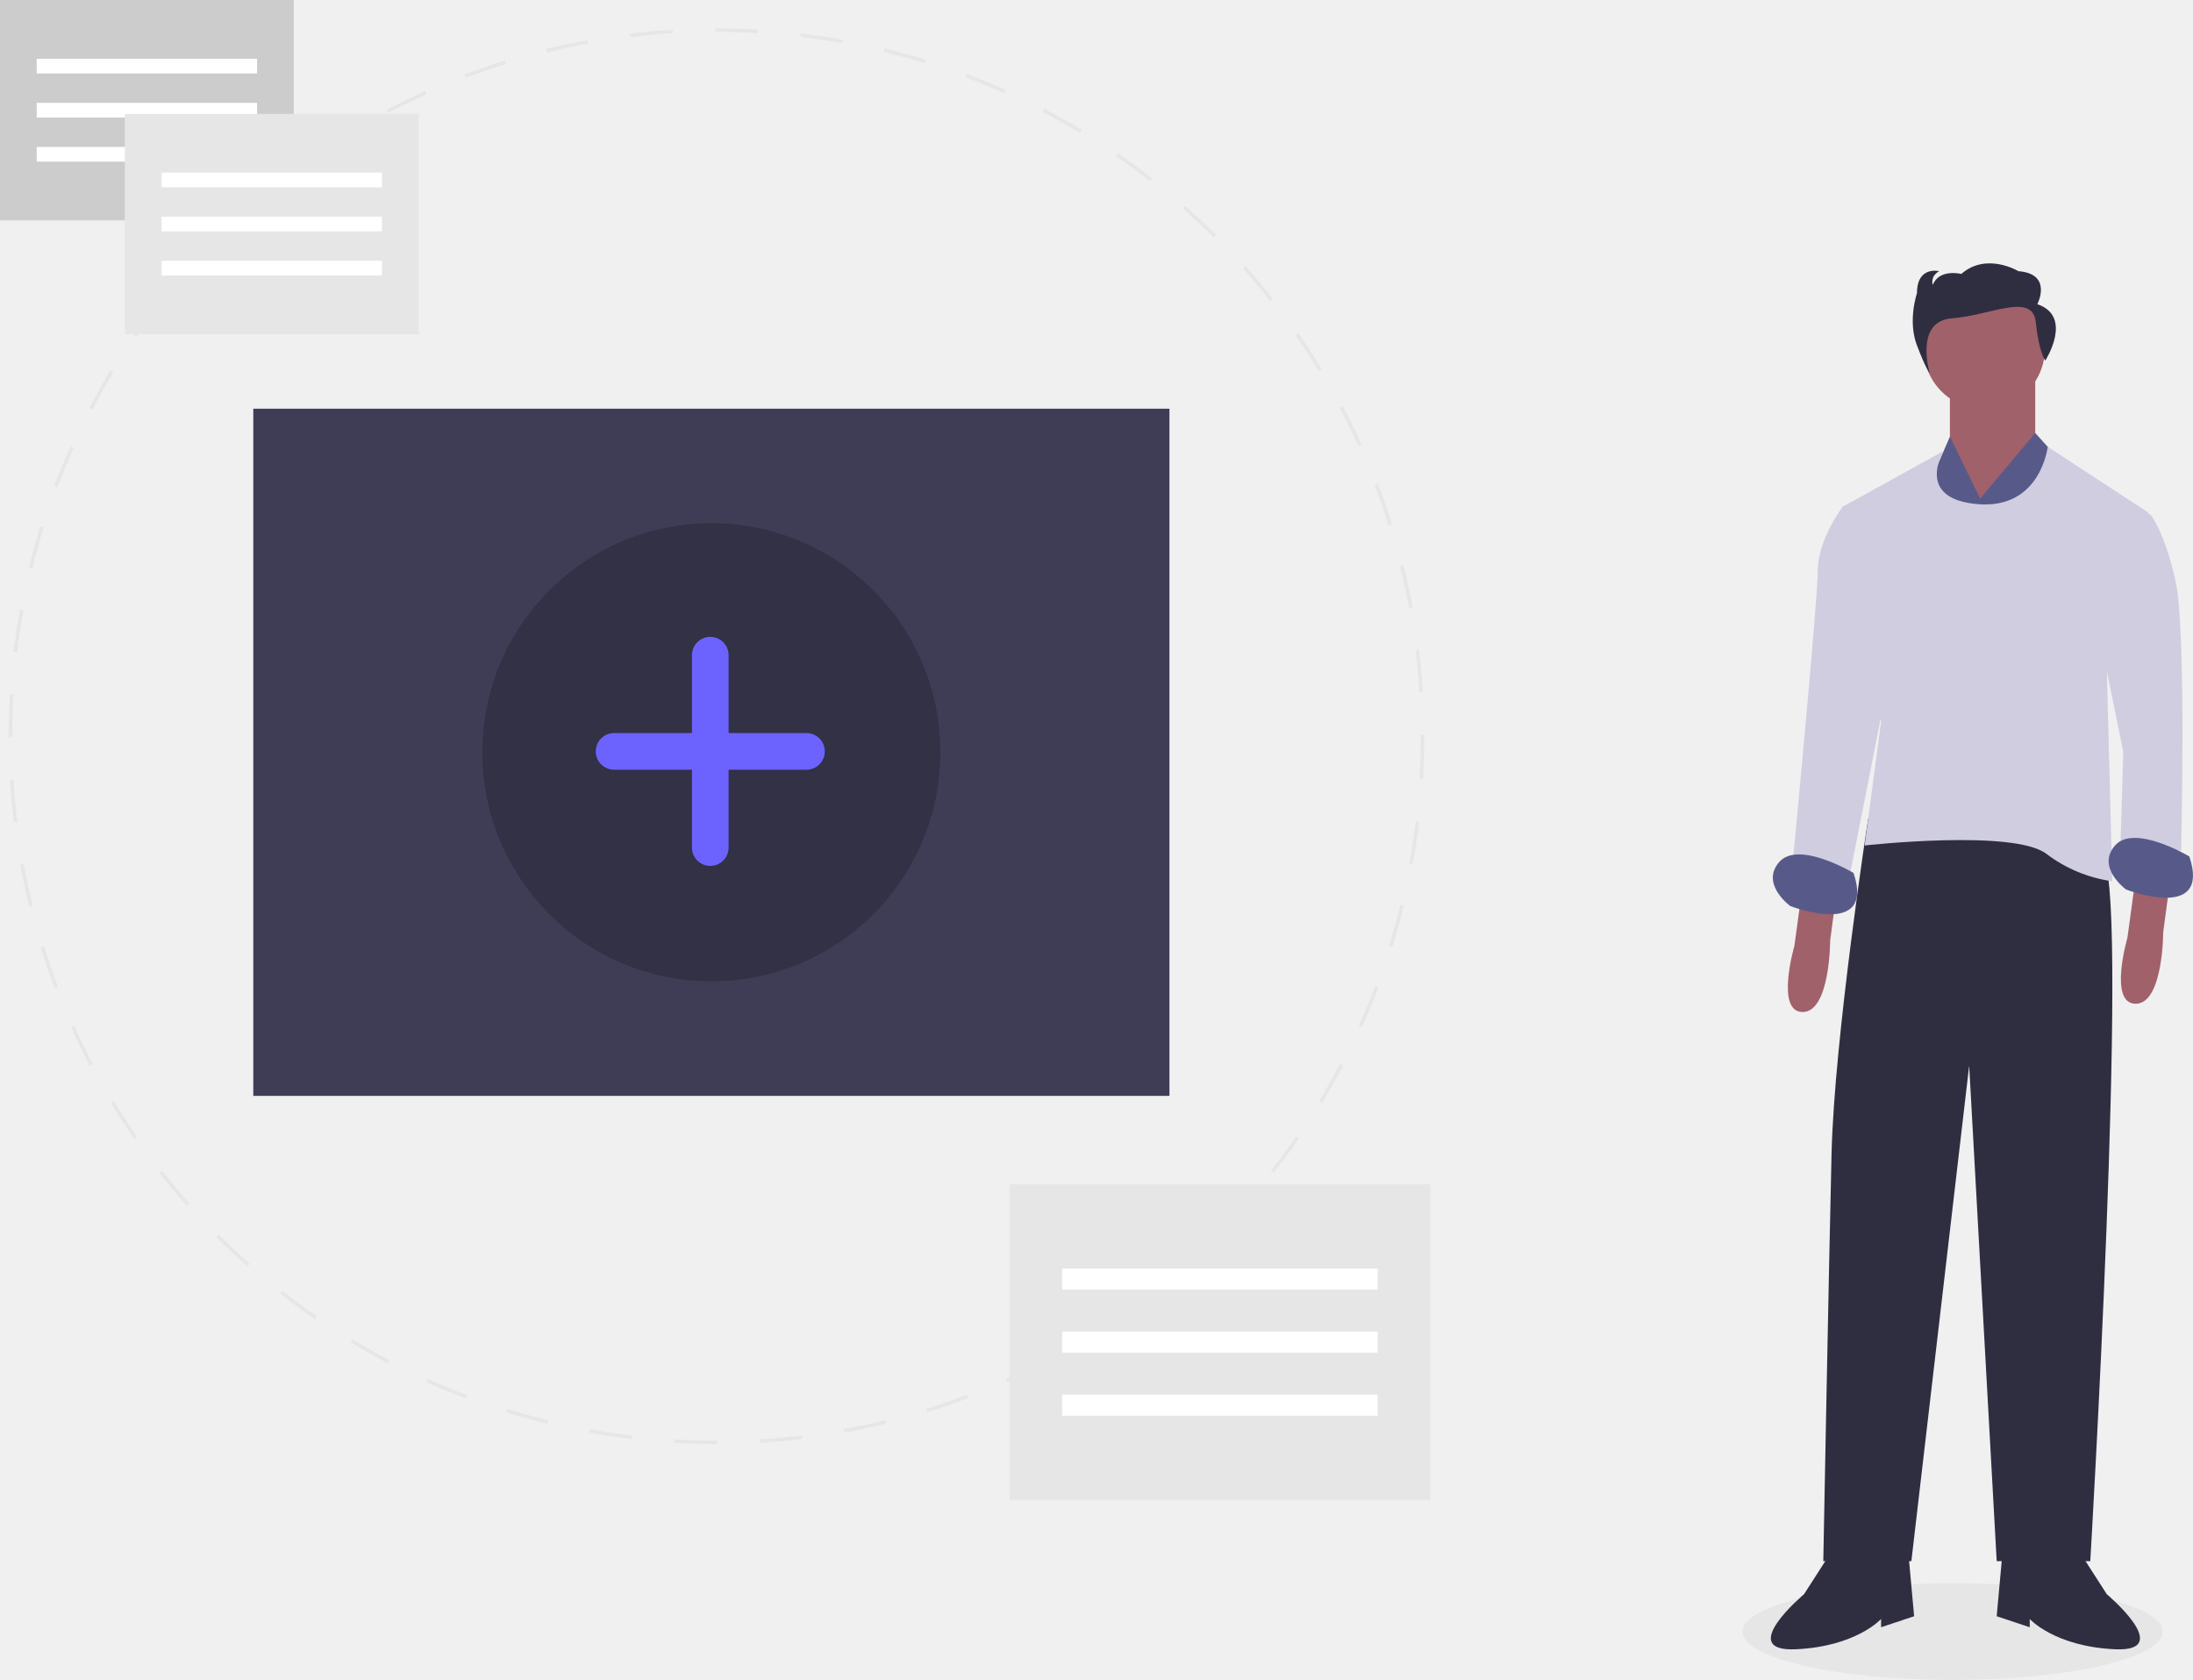
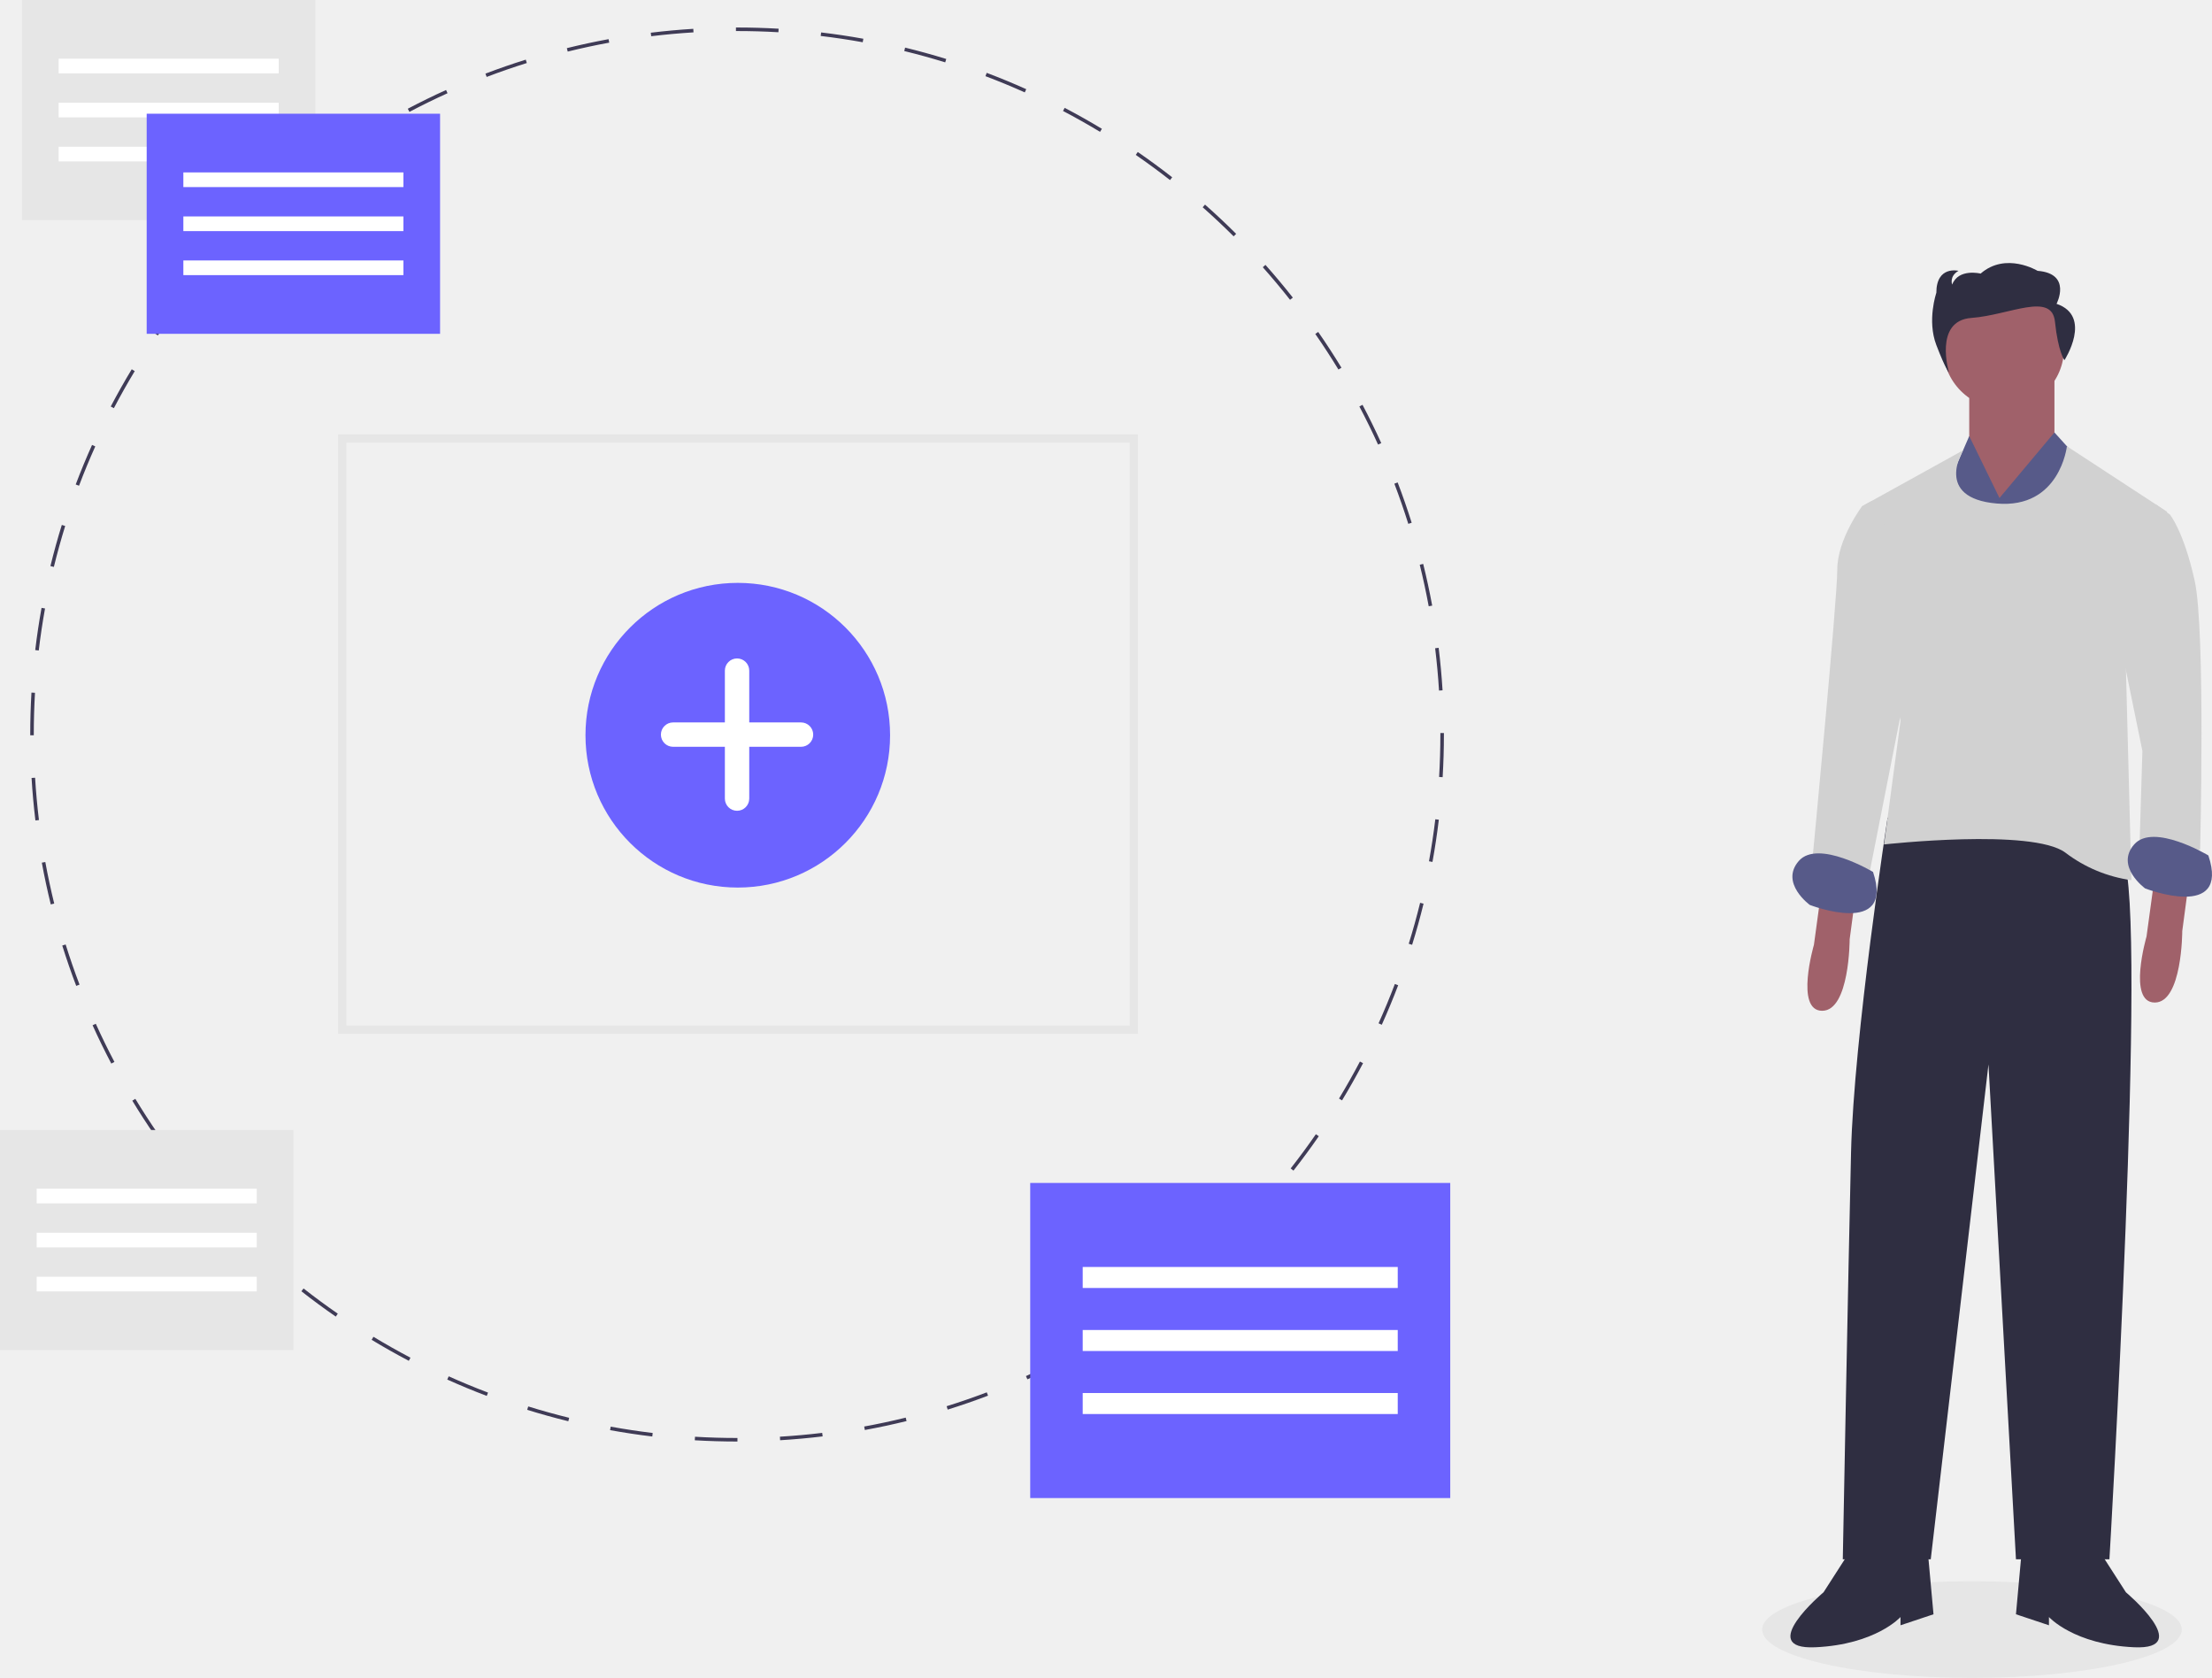
- <svg xmlns="http://www.w3.org/2000/svg" id="b29e554b-093d-48c4-b1ea-ffb6ead99508" data-name="Layer 1" width="796.739" height="610.283" viewBox="0 0 796.739 610.283">
-   <ellipse cx="709.42" cy="592.7" rx="76.325" ry="17.583" fill="#e6e6e6" />
-   <polygon points="708.42 143.137 708.42 166.137 720.42 196.137 739.42 162.137 739.42 136.137 708.42 143.137" fill="#a0616a" />
-   <path d="M856.55,466.495l-3,22s-7,24,3,24,10-26,10-26l2-15Z" transform="translate(-201.6305 -144.8583)" fill="#a0616a" />
-   <path d="M977.55,463.495l-3,22s-7,24,3,24,10-26,10-26l2-15Z" transform="translate(-201.6305 -144.8583)" fill="#a0616a" />
-   <path d="M885.05,440.995l-4.706,1.295s-12.294,79.705-13.294,121.705-3,148-3,148h32l21-180,10,180h34s14-236,5-255S885.05,440.995,885.05,440.995Z" transform="translate(-201.6305 -144.8583)" fill="#2f2e41" />
-   <path d="M866.05,709.995l-9,14s-25,21-3,20,31-11,31-11v3l12-4-2-22Z" transform="translate(-201.6305 -144.8583)" fill="#2f2e41" />
-   <path d="M958.05,709.995l9,14s25,21,3,20-31-11-31-11v3l-12-4,2-22Z" transform="translate(-201.6305 -144.8583)" fill="#2f2e41" />
-   <circle cx="720.92" cy="126.637" r="22" fill="#a0616a" />
-   <polygon points="719.42 181.137 708.42 158.613 703.42 170.137 701.42 269.137 747.42 166.137 739.42 157.29 719.42 181.137" fill="#575a89" />
-   <path d="M982.05,330.995l-36.464-23.83s-2.536,22.83-25.536,20.83-12.248-19.342-12.248-19.342l-36.752,20.342,14,78-6,45s54-6,66,3a51.277,51.277,0,0,0,24,10l-2-77Z" transform="translate(-201.6305 -144.8583)" fill="#d0cde1" />
-   <path d="M971.05,334.995l6.918-6.668,5.082,3.668s5,6,9,24,2,98,2,98l-22-3,1-33-9-44Z" transform="translate(-201.6305 -144.8583)" fill="#d0cde1" />
-   <path d="M878.05,327.995l-3.778-.784-3.222,1.784s-9,12-9,23-9,105-9,105l20,9,14-71Z" transform="translate(-201.6305 -144.8583)" fill="#d0cde1" />
-   <path d="M997.05,455.995s-20-12-27-4,4,16,4,16S1005.05,479.995,997.05,455.995Z" transform="translate(-201.6305 -144.8583)" fill="#575a89" />
-   <path d="M875.05,461.995s-20-12-27-4,4,16,4,16S883.05,485.995,875.05,461.995Z" transform="translate(-201.6305 -144.8583)" fill="#575a89" />
-   <path d="M941.817,255.364s5.754-11-6.905-12c0,0-11.508-7-20.715,1,0,0-8.056-2-10.358,4,0,0-1.151-3,2.302-5,0,0-8.056-2-8.056,8,0,0-3.453,10,0,19s4.603,10,4.603,10-5.674-18.869,8.137-19.869,29.266-9.631,30.417,1.369,3.453,14,3.453,14S955.052,259.864,941.817,255.364Z" transform="translate(-201.6305 -144.8583)" fill="#2f2e41" />
-   <path d="M462.071,669.478h-.137c-5.113,0-10.289-.152-15.382-.453l.076-1.286c5.069.3,10.219.451,15.307.451h.137Zm15.524-.47-.077-1.286c5.123-.307,10.3-.774,15.387-1.388l.155,1.279C487.947,668.231,482.744,668.7,477.595,669.009Zm-46.51-1.362c-5.12-.612-10.287-1.388-15.356-2.307l.23-1.269c5.043.914,10.184,1.687,15.279,2.297Zm77.328-2.358-.232-1.269c5.046-.92,10.129-2.009,15.107-3.234l.308,1.251C518.593,663.269,513.485,664.363,508.413,665.289Zm-107.872-3.186c-5.007-1.226-10.042-2.623-14.964-4.151l.383-1.231c4.897,1.521,9.907,2.91,14.889,4.131Zm138.015-4.235-.384-1.231c4.89-1.524,9.803-3.221,14.604-5.045l.458,1.206C548.408,654.63,543.47,656.337,538.556,657.869Zm-167.691-4.981c-4.822-1.826-9.657-3.828-14.371-5.949l.529-1.176c4.69,2.111,9.501,4.102,14.299,5.919Zm196.688-6.032-.53-1.176c4.668-2.105,9.334-4.382,13.868-6.767l.6,1.14C576.934,642.451,572.245,644.74,567.553,646.856Zm-225.038-6.729c-4.572-2.4-9.126-4.972-13.537-7.643l.667-1.103c4.389,2.657,8.92,5.216,13.469,7.606Zm252.48-7.707-.667-1.103c4.384-2.656,8.745-5.481,12.959-8.395l.733,1.06C603.786,626.91,599.404,629.749,594.996,632.419Zm-279.064-8.38c-4.246-2.934-8.456-6.035-12.513-9.214l.796-1.015c4.036,3.165,8.225,6.249,12.45,9.169Zm304.584-9.266-.796-1.015c4.046-3.175,8.037-6.504,11.863-9.896l.856.964C628.594,608.236,624.582,611.582,620.516,614.773Zm-329.03-9.895c-3.861-3.42-7.667-7.001-11.312-10.644l.911-.911c3.627,3.624,7.414,7.188,11.255,10.591Zm352.258-10.696-.911-.911c3.632-3.632,7.198-7.417,10.598-11.251l.964.856C650.978,586.729,647.395,590.533,643.744,594.182ZM269.524,582.934c-3.424-3.859-6.772-7.869-9.951-11.918l1.013-.796c3.164,4.028,6.495,8.018,9.902,11.858Zm394.825-11.984-1.015-.796c3.175-4.047,6.261-8.235,9.174-12.445l1.06.733C670.642,562.674,667.54,566.883,664.349,570.95Zm-413.992-12.424c-2.935-4.24-5.777-8.62-8.444-13.018l1.102-.67c2.655,4.378,5.482,8.736,8.402,12.955Zm431.664-13.129-1.103-.667c2.662-4.393,5.223-8.923,7.612-13.465l1.14.599C687.27,536.43,684.696,540.983,682.021,545.397Zm-447.751-13.391c-2.4-4.557-4.691-9.246-6.809-13.935l1.174-.531c2.108,4.666,4.387,9.331,6.775,13.864Zm462.219-14.115-1.176-.529c2.116-4.696,4.11-9.506,5.926-14.297l1.206.458C700.619,508.338,698.615,513.173,696.489,517.892ZM221.51,503.755c-1.834-4.82-3.543-9.757-5.079-14.675l1.23-.385c1.529,4.893,3.229,9.806,5.053,14.602ZM707.52,488.814l-1.231-.383c1.524-4.898,2.917-9.907,4.139-14.886l1.251.307C710.45,478.857,709.051,483.891,707.52,488.814ZM212.255,474.122c-1.234-4.999-2.33-10.107-3.259-15.183l1.268-.232c.925,5.05,2.016,10.132,3.243,15.105Zm502.668-15.456-1.269-.232c.916-5.043,1.692-10.182,2.305-15.276l1.279.154C716.623,448.43,715.844,453.596,714.923,458.665ZM206.663,443.588c-.619-5.112-1.091-10.314-1.403-15.464l1.286-.078c.31,5.123.78,10.301,1.397,15.386Zm511.962-15.742-1.286-.076c.303-5.114.458-10.309.458-15.444v-.545h1.289v.545C719.086,417.486,718.931,422.707,718.625,427.846ZM206.07,412.599h-1.289v-.273c0-5.071.149-10.2.444-15.246l1.286.076c-.293,5.021-.442,10.125-.442,15.171ZM717.306,396.336c-.316-5.13-.792-10.306-1.412-15.385l1.279-.156c.624,5.105,1.101,10.307,1.42,15.462Zm-509.429-14.57-1.28-.152c.61-5.12,1.383-10.287,2.3-15.357l1.269.229C209.253,371.531,208.483,376.671,207.877,381.766Zm505.678-16.086c-.933-5.057-2.029-10.139-3.26-15.103l1.251-.31c1.237,4.99,2.339,10.097,3.277,15.179Zm-500.179-14.308-1.252-.306c1.223-5.005,2.617-10.04,4.144-14.966l1.231.381C215.979,341.382,214.592,346.392,213.376,351.371ZM706.124,335.699c-1.533-4.894-3.239-9.805-5.068-14.596l1.203-.459c1.839,4.815,3.554,9.751,5.096,14.67ZM222.531,321.841l-1.206-.456c1.825-4.824,3.824-9.66,5.942-14.375l1.176.529C226.335,312.23,224.346,317.042,222.531,321.841ZM695.121,306.865c-2.112-4.664-4.397-9.326-6.791-13.857l1.14-.602c2.406,4.553,4.702,9.239,6.824,13.927ZM235.21,293.628l-1.142-.599c2.392-4.561,4.961-9.117,7.636-13.541l1.103.667C240.147,284.557,237.591,289.09,235.21,293.628Zm445.503-14.045c-2.66-4.372-5.492-8.728-8.417-12.945l1.06-.735c2.941,4.239,5.785,8.616,8.458,13.011ZM251.203,267.168l-1.061-.733c2.926-4.239,6.024-8.45,9.207-12.517l1.015.794C257.197,258.76,254.114,262.95,251.203,267.168ZM663.113,254.218c-3.176-4.032-6.512-8.018-9.915-11.848l.964-.856c3.42,3.847,6.772,7.853,9.963,11.907ZM270.256,242.836l-.965-.855c3.416-3.86,6.996-7.668,10.637-11.316l.913.91C277.216,235.206,273.655,238.994,270.256,242.836Zm372.334-11.698c-3.642-3.628-7.432-7.188-11.267-10.579l.853-.965c3.854,3.408,7.665,6.985,11.323,10.632ZM292.079,220.97l-.856-.964c3.847-3.418,7.855-6.768,11.912-9.958l.797,1.013C299.895,214.235,295.908,217.569,292.079,220.97Zm327.361-10.296c-4.039-3.16-8.231-6.24-12.461-9.155l.733-1.061c4.25,2.929,8.463,6.025,12.521,9.202Zm-303.085-8.788-.734-1.06c4.236-2.935,8.614-5.779,13.016-8.451l.669,1.101C324.927,196.135,320.57,198.965,316.355,201.886Zm277.633-8.755c-4.399-2.656-8.934-5.209-13.476-7.59l.598-1.142c4.566,2.393,9.123,4.959,13.545,7.628Zm-251.253-7.264-.602-1.14c4.555-2.402,9.242-4.696,13.931-6.817l.531,1.174C351.93,181.193,347.267,183.476,342.735,185.866Zm223.861-7.087c-4.691-2.105-9.504-4.091-14.305-5.904l.456-1.206c4.825,1.822,9.662,3.818,14.377,5.934ZM370.837,173.155l-.459-1.205c4.822-1.837,9.759-3.548,14.674-5.086l.385,1.23C380.546,169.624,375.634,171.327,370.837,173.155ZM537.648,167.851c-4.902-1.516-9.912-2.901-14.893-4.115l.306-1.252c5.005,1.22,10.041,2.612,14.968,4.136Zm-137.333-3.92-.31-1.251c5.006-1.238,10.114-2.337,15.181-3.267l.233,1.268C410.377,161.605,405.296,162.699,400.315,163.931Zm107.326-3.396c-5.038-.909-10.179-1.677-15.281-2.281l.151-1.28c5.128.607,10.295,1.378,15.359,2.292Zm-76.949-2.183-.156-1.28c5.109-.622,10.311-1.097,15.463-1.412l.078,1.286C440.952,157.259,435.775,157.732,430.692,158.351Zm46.278-1.454c-4.978-.288-10.036-.434-15.036-.434h-.41v-1.289h.41c5.024,0,10.109.147,15.11.437Z" transform="translate(-201.6305 -144.8583)" fill="#e6e6e6" />
-   <rect x="366.796" y="430.256" width="152.813" height="114.61" fill="#e6e6e6" />
-   <rect x="385.897" y="460.818" width="114.61" height="7.641" fill="#fff" />
-   <rect x="385.897" y="483.74" width="114.61" height="7.641" fill="#fff" />
-   <rect x="385.897" y="506.662" width="114.61" height="7.641" fill="#fff" />
-   <rect width="106.739" height="80.054" fill="#ccc" />
-   <rect x="13.342" y="21.348" width="80.054" height="5.337" fill="#fff" />
-   <rect x="13.342" y="37.358" width="80.054" height="5.337" fill="#fff" />
-   <rect x="13.342" y="53.369" width="80.054" height="5.337" fill="#fff" />
-   <rect x="45.364" y="41.361" width="106.739" height="80.054" fill="#e6e6e6" />
-   <rect x="58.706" y="62.709" width="80.054" height="5.337" fill="#fff" />
-   <rect x="58.706" y="78.72" width="80.054" height="5.337" fill="#fff" />
-   <rect x="58.706" y="94.73" width="80.054" height="5.337" fill="#fff" />
-   <rect x="92.023" y="148.472" width="332.844" height="249.633" fill="#3f3d56" />
-   <circle cx="258.444" cy="273.289" r="83.211" opacity="0.2" />
-   <path d="M494.629,411.16H466.338V382.868a6.657,6.657,0,0,0-6.657-6.657h0a6.657,6.657,0,0,0-6.657,6.657V411.16H424.732a6.657,6.657,0,0,0-6.657,6.657v0a6.657,6.657,0,0,0,6.657,6.657h28.292v28.292a6.657,6.657,0,0,0,6.657,6.657h0a6.657,6.657,0,0,0,6.657-6.657V424.474h28.292a6.657,6.657,0,0,0,6.657-6.657v0A6.657,6.657,0,0,0,494.629,411.16Z" transform="translate(-201.6305 -144.8583)" fill="#6c63ff" />
+ <svg xmlns="http://www.w3.org/2000/svg" width="804.739" height="610.284" viewBox="0 0 804.739 610.284">
+   <g id="Group_42" data-name="Group 42" transform="translate(-194 -123)">
+     <ellipse id="Ellipse_218" data-name="Ellipse 218" cx="76.325" cy="17.583" rx="76.325" ry="17.583" transform="translate(835.095 698.117)" fill="#e6e6e6" />
+     <path id="Path_1092" data-name="Path 1092" d="M708.42,143.137v23l12,30,19-34v-26Z" transform="translate(202 123)" fill="#a0616a" />
+     <path id="Path_1093" data-name="Path 1093" d="M856.55,466.495l-3,22s-7,24,3,24,10-26,10-26l2-15Z" transform="translate(0.369 -21.858)" fill="#a0616a" />
+     <path id="Path_1094" data-name="Path 1094" d="M977.55,463.495l-3,22s-7,24,3,24,10-26,10-26l2-15Z" transform="translate(0.369 -21.858)" fill="#a0616a" />
+     <path id="Path_1095" data-name="Path 1095" d="M885.05,440.995l-4.706,1.3s-12.294,79.7-13.294,121.7-3,148-3,148h32l21-180,10,180h34s14-236,5-255S885.05,440.995,885.05,440.995Z" transform="translate(0.369 -21.858)" fill="#2f2e41" />
+     <path id="Path_1096" data-name="Path 1096" d="M866.05,709.995l-9,14s-25,21-3,20,31-11,31-11v3l12-4-2-22Z" transform="translate(0.369 -21.858)" fill="#2f2e41" />
+     <path id="Path_1097" data-name="Path 1097" d="M958.05,709.995l9,14s25,21,3,20-31-11-31-11v3l-12-4,2-22Z" transform="translate(0.369 -21.858)" fill="#2f2e41" />
+     <circle id="Ellipse_219" data-name="Ellipse 219" cx="22" cy="22" r="22" transform="translate(900.92 227.636)" fill="#a0616a" />
+     <path id="Path_1098" data-name="Path 1098" d="M719.42,181.137l-11-22.524-5,11.524-2,99,46-103-8-8.847Z" transform="translate(202 123)" fill="#575a89" />
+     <path id="Path_1099" data-name="Path 1099" d="M982.05,330.995l-36.464-23.83s-2.536,22.83-25.536,20.83S907.8,308.653,907.8,308.653L871.05,328.995l14,78-6,45s54-6,66,3a51.277,51.277,0,0,0,24,10l-2-77Z" transform="translate(0.369 -21.858)" fill="#d1d1d1" />
+     <path id="Path_1100" data-name="Path 1100" d="M971.05,334.995l6.918-6.668,5.082,3.668s5,6,9,24,2,98,2,98l-22-3,1-33-9-44Z" transform="translate(0.369 -21.858)" fill="#d1d1d1" />
+     <path id="Path_1101" data-name="Path 1101" d="M878.05,327.995l-3.778-.784-3.222,1.784s-9,12-9,23-9,105-9,105l20,9,14-71Z" transform="translate(0.369 -21.858)" fill="#d1d1d1" />
+     <path id="Path_1102" data-name="Path 1102" d="M997.05,455.995s-20-12-27-4,4,16,4,16S1005.05,479.995,997.05,455.995Z" transform="translate(0.369 -21.858)" fill="#575a89" />
+     <path id="Path_1103" data-name="Path 1103" d="M875.05,461.995s-20-12-27-4,4,16,4,16S883.05,485.995,875.05,461.995Z" transform="translate(0.369 -21.858)" fill="#575a89" />
+     <path id="Path_1104" data-name="Path 1104" d="M941.817,255.364s5.754-11-6.905-12c0,0-11.508-7-20.715,1,0,0-8.056-2-10.358,4,0,0-1.151-3,2.3-5,0,0-8.056-2-8.056,8,0,0-3.453,10,0,19s4.6,10,4.6,10-5.674-18.869,8.137-19.869,29.266-9.631,30.417,1.369,3.453,14,3.453,14S955.052,259.864,941.817,255.364Z" transform="translate(0.369 -21.858)" fill="#2f2e41" />
+     <path id="Path_1105" data-name="Path 1105" d="M462.071,669.478h-.137c-5.113,0-10.289-.152-15.382-.453l.076-1.286c5.069.3,10.219.451,15.307.451h.137Zm15.524-.47-.077-1.286c5.123-.307,10.3-.774,15.387-1.388l.155,1.279C487.947,668.231,482.744,668.7,477.6,669.009Zm-46.51-1.362c-5.12-.612-10.287-1.388-15.356-2.307l.23-1.269c5.043.914,10.184,1.687,15.279,2.3Zm77.328-2.358-.232-1.269c5.046-.92,10.129-2.009,15.107-3.234l.308,1.251c-5,1.231-10.112,2.325-15.184,3.251ZM400.541,662.1c-5.007-1.226-10.042-2.623-14.964-4.151l.383-1.231c4.9,1.521,9.907,2.91,14.889,4.131Zm138.015-4.234-.384-1.231c4.89-1.524,9.8-3.221,14.6-5.045l.458,1.206C548.408,654.63,543.47,656.337,538.556,657.869Zm-167.691-4.981c-4.822-1.826-9.657-3.828-14.371-5.949l.529-1.176c4.69,2.111,9.5,4.1,14.3,5.919Zm196.688-6.032-.53-1.176c4.668-2.1,9.334-4.382,13.868-6.767l.6,1.14C576.934,642.451,572.245,644.74,567.553,646.856Zm-225.038-6.729c-4.572-2.4-9.126-4.972-13.537-7.643l.667-1.1c4.389,2.657,8.92,5.216,13.469,7.606ZM595,632.419l-.667-1.1c4.384-2.656,8.745-5.481,12.959-8.395l.733,1.06C603.786,626.91,599.4,629.749,595,632.419Zm-279.064-8.38c-4.246-2.934-8.456-6.035-12.513-9.214l.8-1.015c4.036,3.165,8.225,6.249,12.45,9.169Zm304.584-9.266-.8-1.015c4.046-3.175,8.037-6.5,11.863-9.9l.856.964c-3.846,3.41-7.857,6.756-11.923,9.947Zm-329.03-9.9c-3.861-3.42-7.667-7-11.312-10.644l.911-.911c3.627,3.624,7.414,7.188,11.255,10.591Zm352.258-10.7-.911-.911c3.632-3.632,7.2-7.417,10.6-11.251l.964.856c-3.416,3.853-7,7.657-10.65,11.306Zm-374.22-11.248c-3.424-3.859-6.772-7.869-9.951-11.918l1.013-.8c3.164,4.028,6.5,8.018,9.9,11.858ZM664.349,570.95l-1.015-.8c3.175-4.047,6.261-8.235,9.174-12.445l1.06.733C670.642,562.674,667.54,566.883,664.349,570.95ZM250.357,558.526c-2.935-4.24-5.777-8.62-8.444-13.018l1.1-.67c2.655,4.378,5.482,8.736,8.4,12.955ZM682.021,545.4l-1.1-.667c2.662-4.393,5.223-8.923,7.612-13.465l1.14.6C687.27,536.43,684.7,540.983,682.021,545.4ZM234.27,532.006c-2.4-4.557-4.691-9.246-6.809-13.935l1.174-.531c2.108,4.666,4.387,9.331,6.775,13.864Zm462.219-14.115-1.176-.529c2.116-4.7,4.11-9.506,5.926-14.3l1.206.458c-1.827,4.814-3.831,9.649-5.957,14.368ZM221.51,503.755c-1.834-4.82-3.543-9.757-5.079-14.675l1.23-.385c1.529,4.893,3.229,9.806,5.053,14.6Zm486.01-14.94-1.231-.383c1.524-4.9,2.917-9.907,4.139-14.886l1.251.307C710.45,478.857,709.051,483.891,707.52,488.814ZM212.255,474.122c-1.234-5-2.33-10.107-3.259-15.183l1.268-.232c.925,5.05,2.016,10.132,3.243,15.105Zm502.668-15.456-1.269-.232c.916-5.043,1.692-10.182,2.3-15.276l1.279.154C716.623,448.43,715.844,453.6,714.923,458.665Zm-508.26-15.078c-.619-5.112-1.091-10.314-1.4-15.464l1.286-.078c.31,5.123.78,10.3,1.4,15.386Zm511.962-15.742-1.286-.076c.3-5.114.458-10.309.458-15.444v-.545h1.289v.545C719.086,417.486,718.931,422.707,718.625,427.846ZM206.07,412.6h-1.289v-.273c0-5.071.149-10.2.444-15.246l1.286.076c-.293,5.021-.442,10.125-.442,15.171Zm511.235-16.263c-.316-5.129-.792-10.306-1.412-15.385l1.279-.156c.624,5.105,1.1,10.307,1.42,15.462Zm-509.429-14.57-1.28-.152c.61-5.12,1.383-10.287,2.3-15.357l1.269.229c-.913,5.045-1.683,10.186-2.289,15.28ZM713.554,365.68c-.933-5.057-2.029-10.139-3.26-15.1l1.251-.31c1.237,4.99,2.339,10.1,3.277,15.179ZM213.376,351.371l-1.252-.306c1.223-5,2.617-10.04,4.144-14.966l1.231.381c-1.519,4.9-2.906,9.911-4.122,14.891ZM706.124,335.7c-1.533-4.894-3.239-9.805-5.068-14.6l1.2-.459c1.839,4.815,3.554,9.751,5.1,14.67ZM222.531,321.841l-1.206-.456c1.825-4.824,3.824-9.66,5.942-14.375l1.176.529C226.335,312.23,224.346,317.042,222.531,321.841Zm472.59-14.976c-2.112-4.664-4.4-9.326-6.791-13.857l1.14-.6c2.406,4.553,4.7,9.239,6.824,13.927ZM235.21,293.628l-1.142-.6c2.392-4.561,4.961-9.117,7.636-13.541l1.1.667C240.147,284.557,237.591,289.09,235.21,293.628Zm445.5-14.045c-2.66-4.372-5.492-8.728-8.417-12.945l1.06-.735c2.94,4.239,5.785,8.616,8.458,13.011ZM251.2,267.168l-1.061-.733c2.926-4.239,6.024-8.45,9.207-12.517l1.015.794C257.2,258.76,254.114,262.95,251.2,267.168Zm411.91-12.95c-3.176-4.032-6.512-8.018-9.915-11.848l.964-.856c3.42,3.847,6.772,7.853,9.963,11.907ZM270.256,242.836l-.965-.855c3.416-3.86,7-7.668,10.637-11.316l.913.91C277.216,235.206,273.655,238.994,270.256,242.836Zm372.334-11.7c-3.642-3.628-7.432-7.188-11.267-10.579l.853-.965c3.854,3.408,7.665,6.985,11.323,10.632ZM292.079,220.97l-.856-.964c3.847-3.418,7.855-6.768,11.912-9.958l.8,1.013C299.9,214.235,295.908,217.569,292.079,220.97Zm327.361-10.3c-4.039-3.16-8.231-6.24-12.461-9.155l.733-1.061c4.25,2.929,8.463,6.025,12.521,9.2Zm-303.085-8.788-.734-1.06c4.236-2.935,8.614-5.779,13.016-8.451l.669,1.1c-4.379,2.659-8.736,5.489-12.951,8.41Zm277.633-8.755c-4.4-2.656-8.934-5.209-13.476-7.59l.6-1.142c4.566,2.393,9.123,4.959,13.545,7.628Zm-251.253-7.264-.6-1.14c4.555-2.4,9.242-4.7,13.931-6.817l.531,1.174c-4.666,2.11-9.329,4.392-13.86,6.783ZM566.6,178.779c-4.691-2.1-9.5-4.091-14.305-5.9l.456-1.206c4.826,1.822,9.662,3.818,14.377,5.934Zm-195.76-5.624-.459-1.2c4.822-1.837,9.759-3.548,14.674-5.086l.385,1.23C380.546,169.624,375.634,171.327,370.837,173.155Zm166.811-5.3c-4.9-1.516-9.912-2.9-14.893-4.115l.306-1.252c5,1.22,10.041,2.612,14.968,4.136Zm-137.333-3.92-.31-1.251c5.006-1.238,10.114-2.337,15.181-3.267l.233,1.268c-5.041.925-10.123,2.019-15.1,3.251Zm107.326-3.4c-5.038-.909-10.179-1.677-15.281-2.281l.151-1.28c5.128.607,10.295,1.378,15.359,2.292Zm-76.949-2.183-.156-1.28c5.109-.622,10.311-1.1,15.463-1.412l.078,1.286c-5.126.313-10.3.785-15.385,1.4ZM476.97,156.9c-4.978-.288-10.036-.434-15.036-.434h-.41v-1.289h.41c5.024,0,10.109.147,15.11.437Z" transform="translate(0.219 -22.174)" fill="#3f3b56" />
+     <rect id="Rectangle_316" data-name="Rectangle 316" width="152.813" height="114.61" transform="translate(568.796 553.255)" fill="#6c63ff" />
+     <rect id="Rectangle_317" data-name="Rectangle 317" width="114.61" height="7.641" transform="translate(587.897 583.818)" fill="#fff" />
+     <rect id="Rectangle_318" data-name="Rectangle 318" width="114.61" height="7.641" transform="translate(587.897 606.74)" fill="#fff" />
+     <rect id="Rectangle_319" data-name="Rectangle 319" width="114.61" height="7.641" transform="translate(587.897 629.662)" fill="#fff" />
+     <rect id="Rectangle_320" data-name="Rectangle 320" width="106.739" height="80.054" transform="translate(202 123)" fill="#e6e6e6" />
+     <rect id="Rectangle_321" data-name="Rectangle 321" width="80.054" height="5.337" transform="translate(215.342 144.348)" fill="#fff" />
+     <rect id="Rectangle_322" data-name="Rectangle 322" width="80.054" height="5.337" transform="translate(215.342 160.358)" fill="#fff" />
+     <rect id="Rectangle_323" data-name="Rectangle 323" width="80.054" height="5.337" transform="translate(215.342 176.369)" fill="#fff" />
+     <rect id="Rectangle_324" data-name="Rectangle 324" width="106.739" height="80.054" transform="translate(247.364 164.361)" fill="#6c63ff" />
+     <rect id="Rectangle_325" data-name="Rectangle 325" width="80.054" height="5.337" transform="translate(260.706 185.709)" fill="#fff" />
+     <rect id="Rectangle_326" data-name="Rectangle 326" width="80.054" height="5.337" transform="translate(260.706 201.72)" fill="#fff" />
+     <rect id="Rectangle_327" data-name="Rectangle 327" width="80.054" height="5.337" transform="translate(260.706 217.73)" fill="#fff" />
+     <path id="Subtraction_1" data-name="Subtraction 1" d="M1321-3027H1030v-218h291v218Zm-288-215v212h285v-212Z" transform="translate(-713 3526)" fill="#e6e6e6" />
+     <g id="Group_41" data-name="Group 41" transform="translate(-9.234 -16.468)">
+       <ellipse id="Ellipse_220" data-name="Ellipse 220" cx="55.409" cy="55.409" rx="55.409" ry="55.409" transform="translate(416.234 351.468)" fill="#6c63ff" />
+       <path id="Path_1106" data-name="Path 1106" d="M469.052,399.483H450.213V380.644a4.433,4.433,0,0,0-4.433-4.433h0a4.433,4.433,0,0,0-4.433,4.433v18.839H422.508a4.433,4.433,0,0,0-4.433,4.433h0a4.433,4.433,0,0,0,4.433,4.433h18.839v18.839a4.433,4.433,0,0,0,4.433,4.433h0a4.433,4.433,0,0,0,4.433-4.433V408.349h18.839a4.433,4.433,0,0,0,4.433-4.433h0a4.433,4.433,0,0,0-4.433-4.433Z" transform="translate(25.6 2.741)" fill="#fff" />
+     </g>
+     <rect id="Rectangle_341" data-name="Rectangle 341" width="106.739" height="80.054" transform="translate(194 534)" fill="#e6e6e6" />
+     <rect id="Rectangle_342" data-name="Rectangle 342" width="80.054" height="5.337" transform="translate(207.342 555.348)" fill="#fff" />
+     <rect id="Rectangle_343" data-name="Rectangle 343" width="80.054" height="5.337" transform="translate(207.342 571.358)" fill="#fff" />
+     <rect id="Rectangle_344" data-name="Rectangle 344" width="80.054" height="5.337" transform="translate(207.342 587.369)" fill="#fff" />
+   </g>
</svg>
